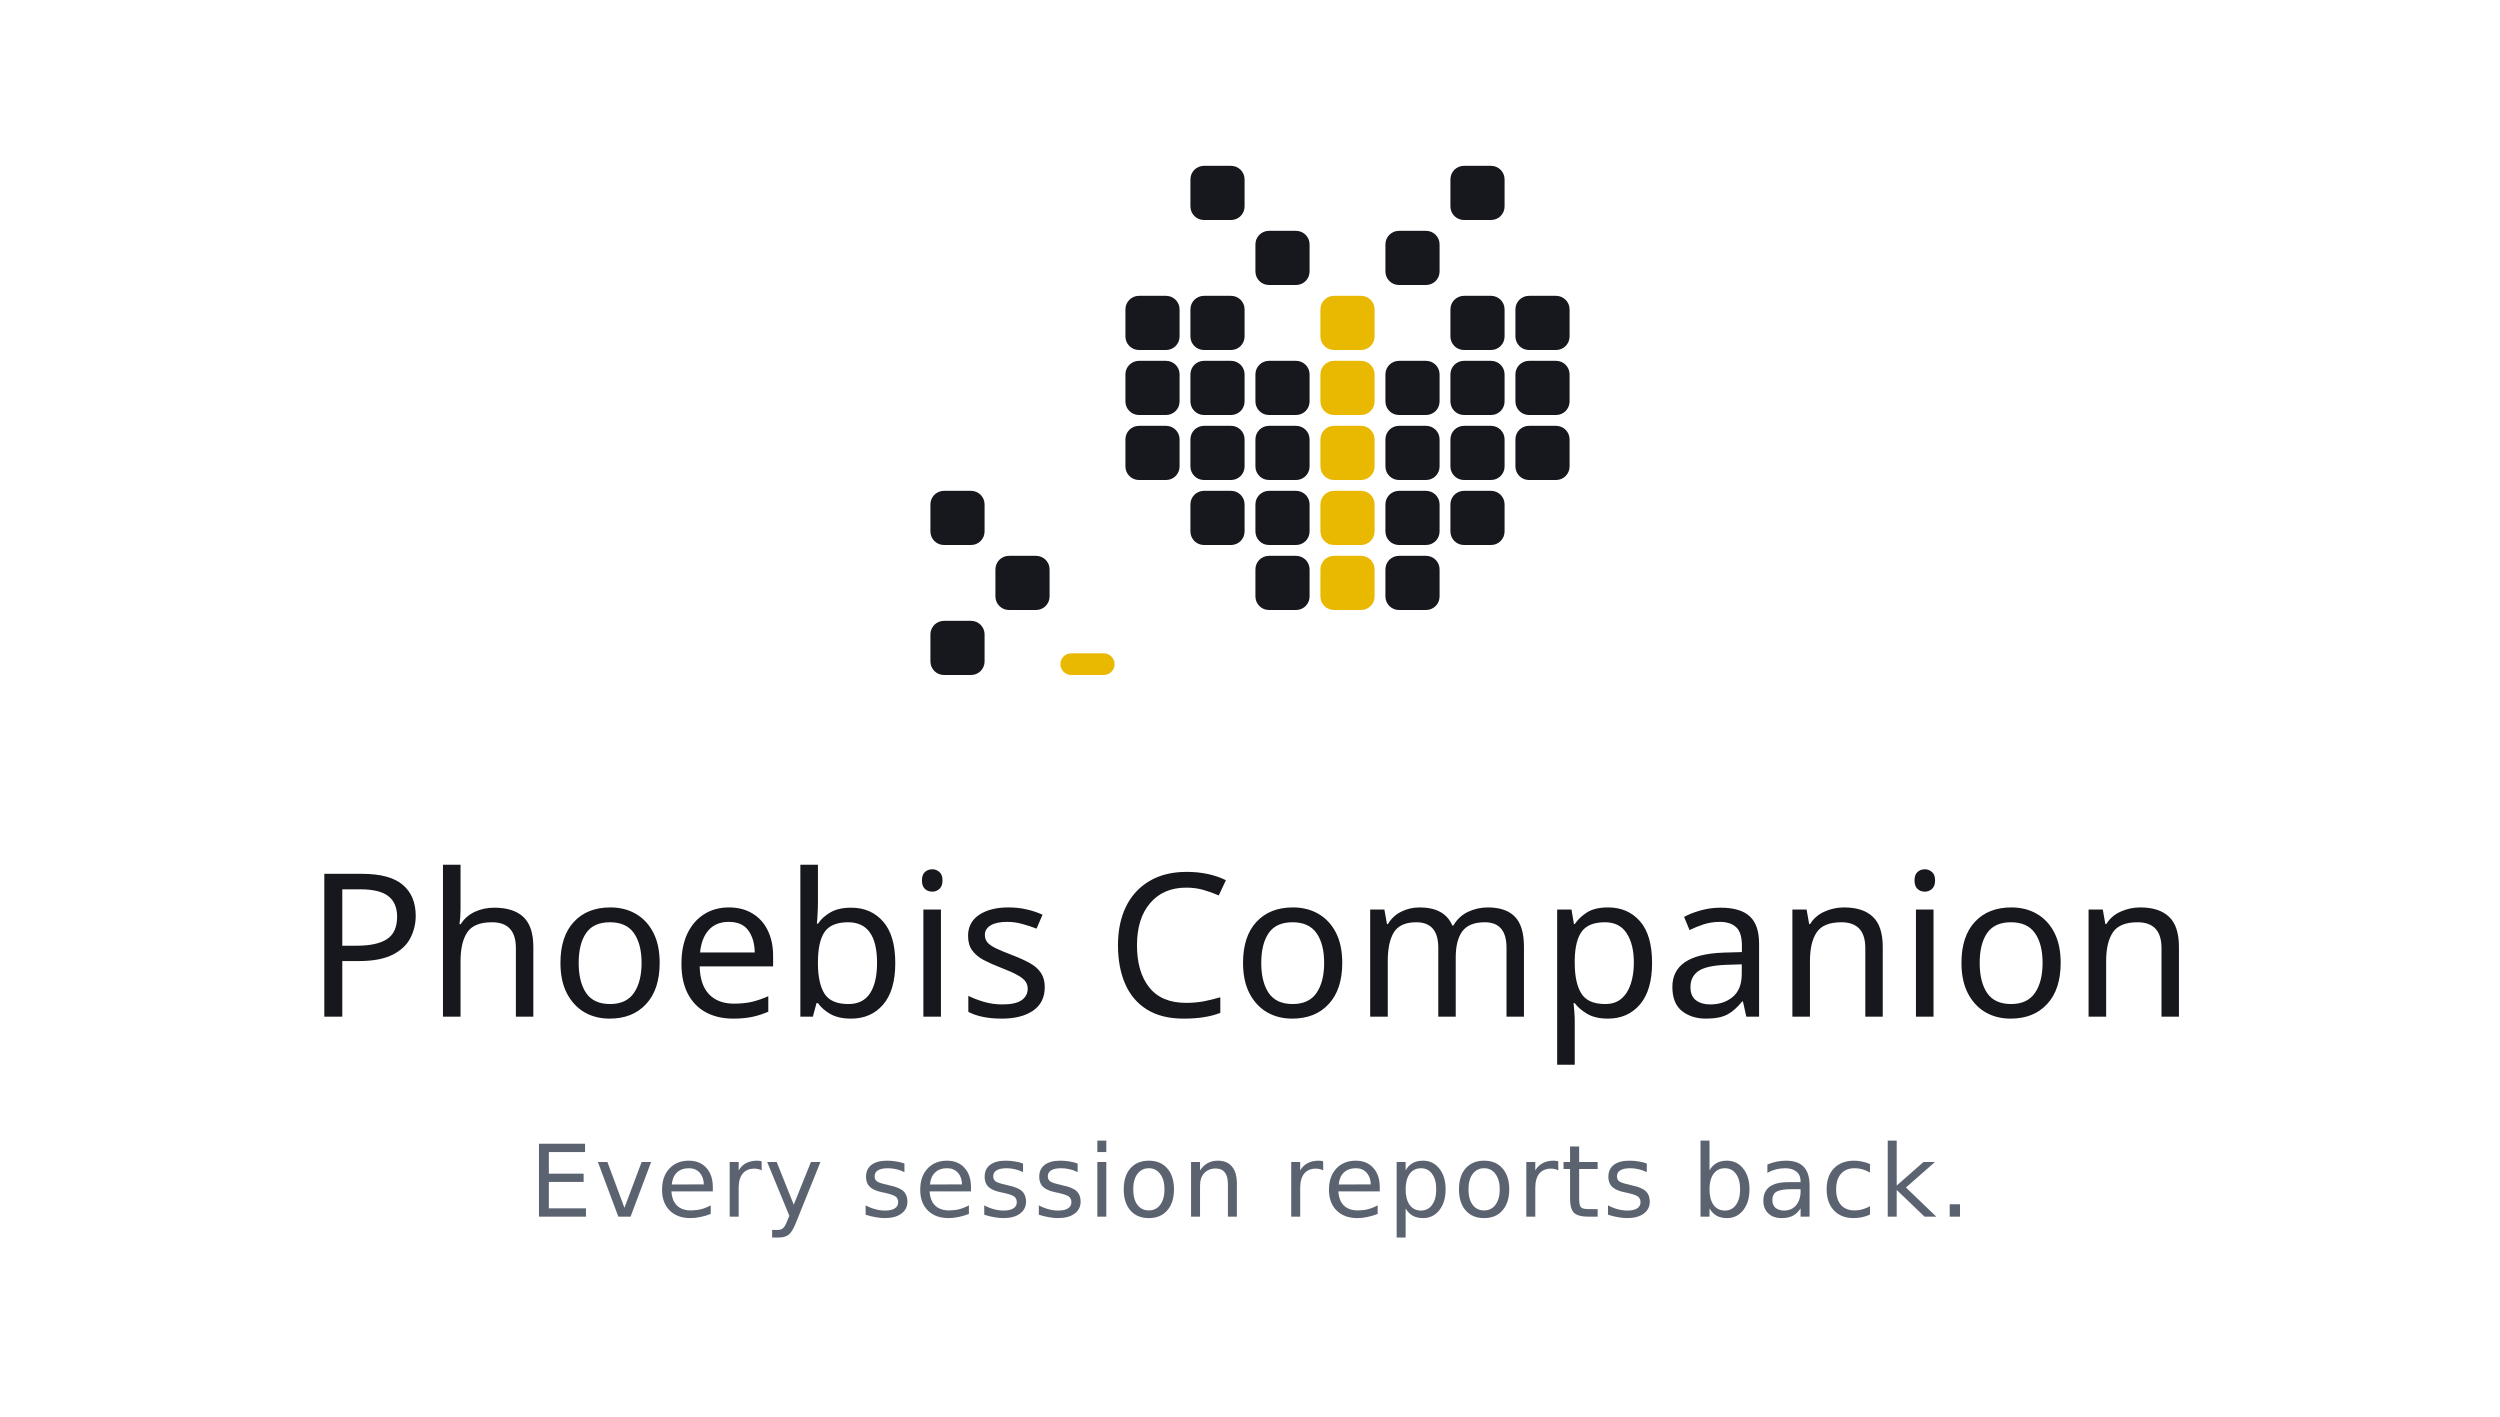
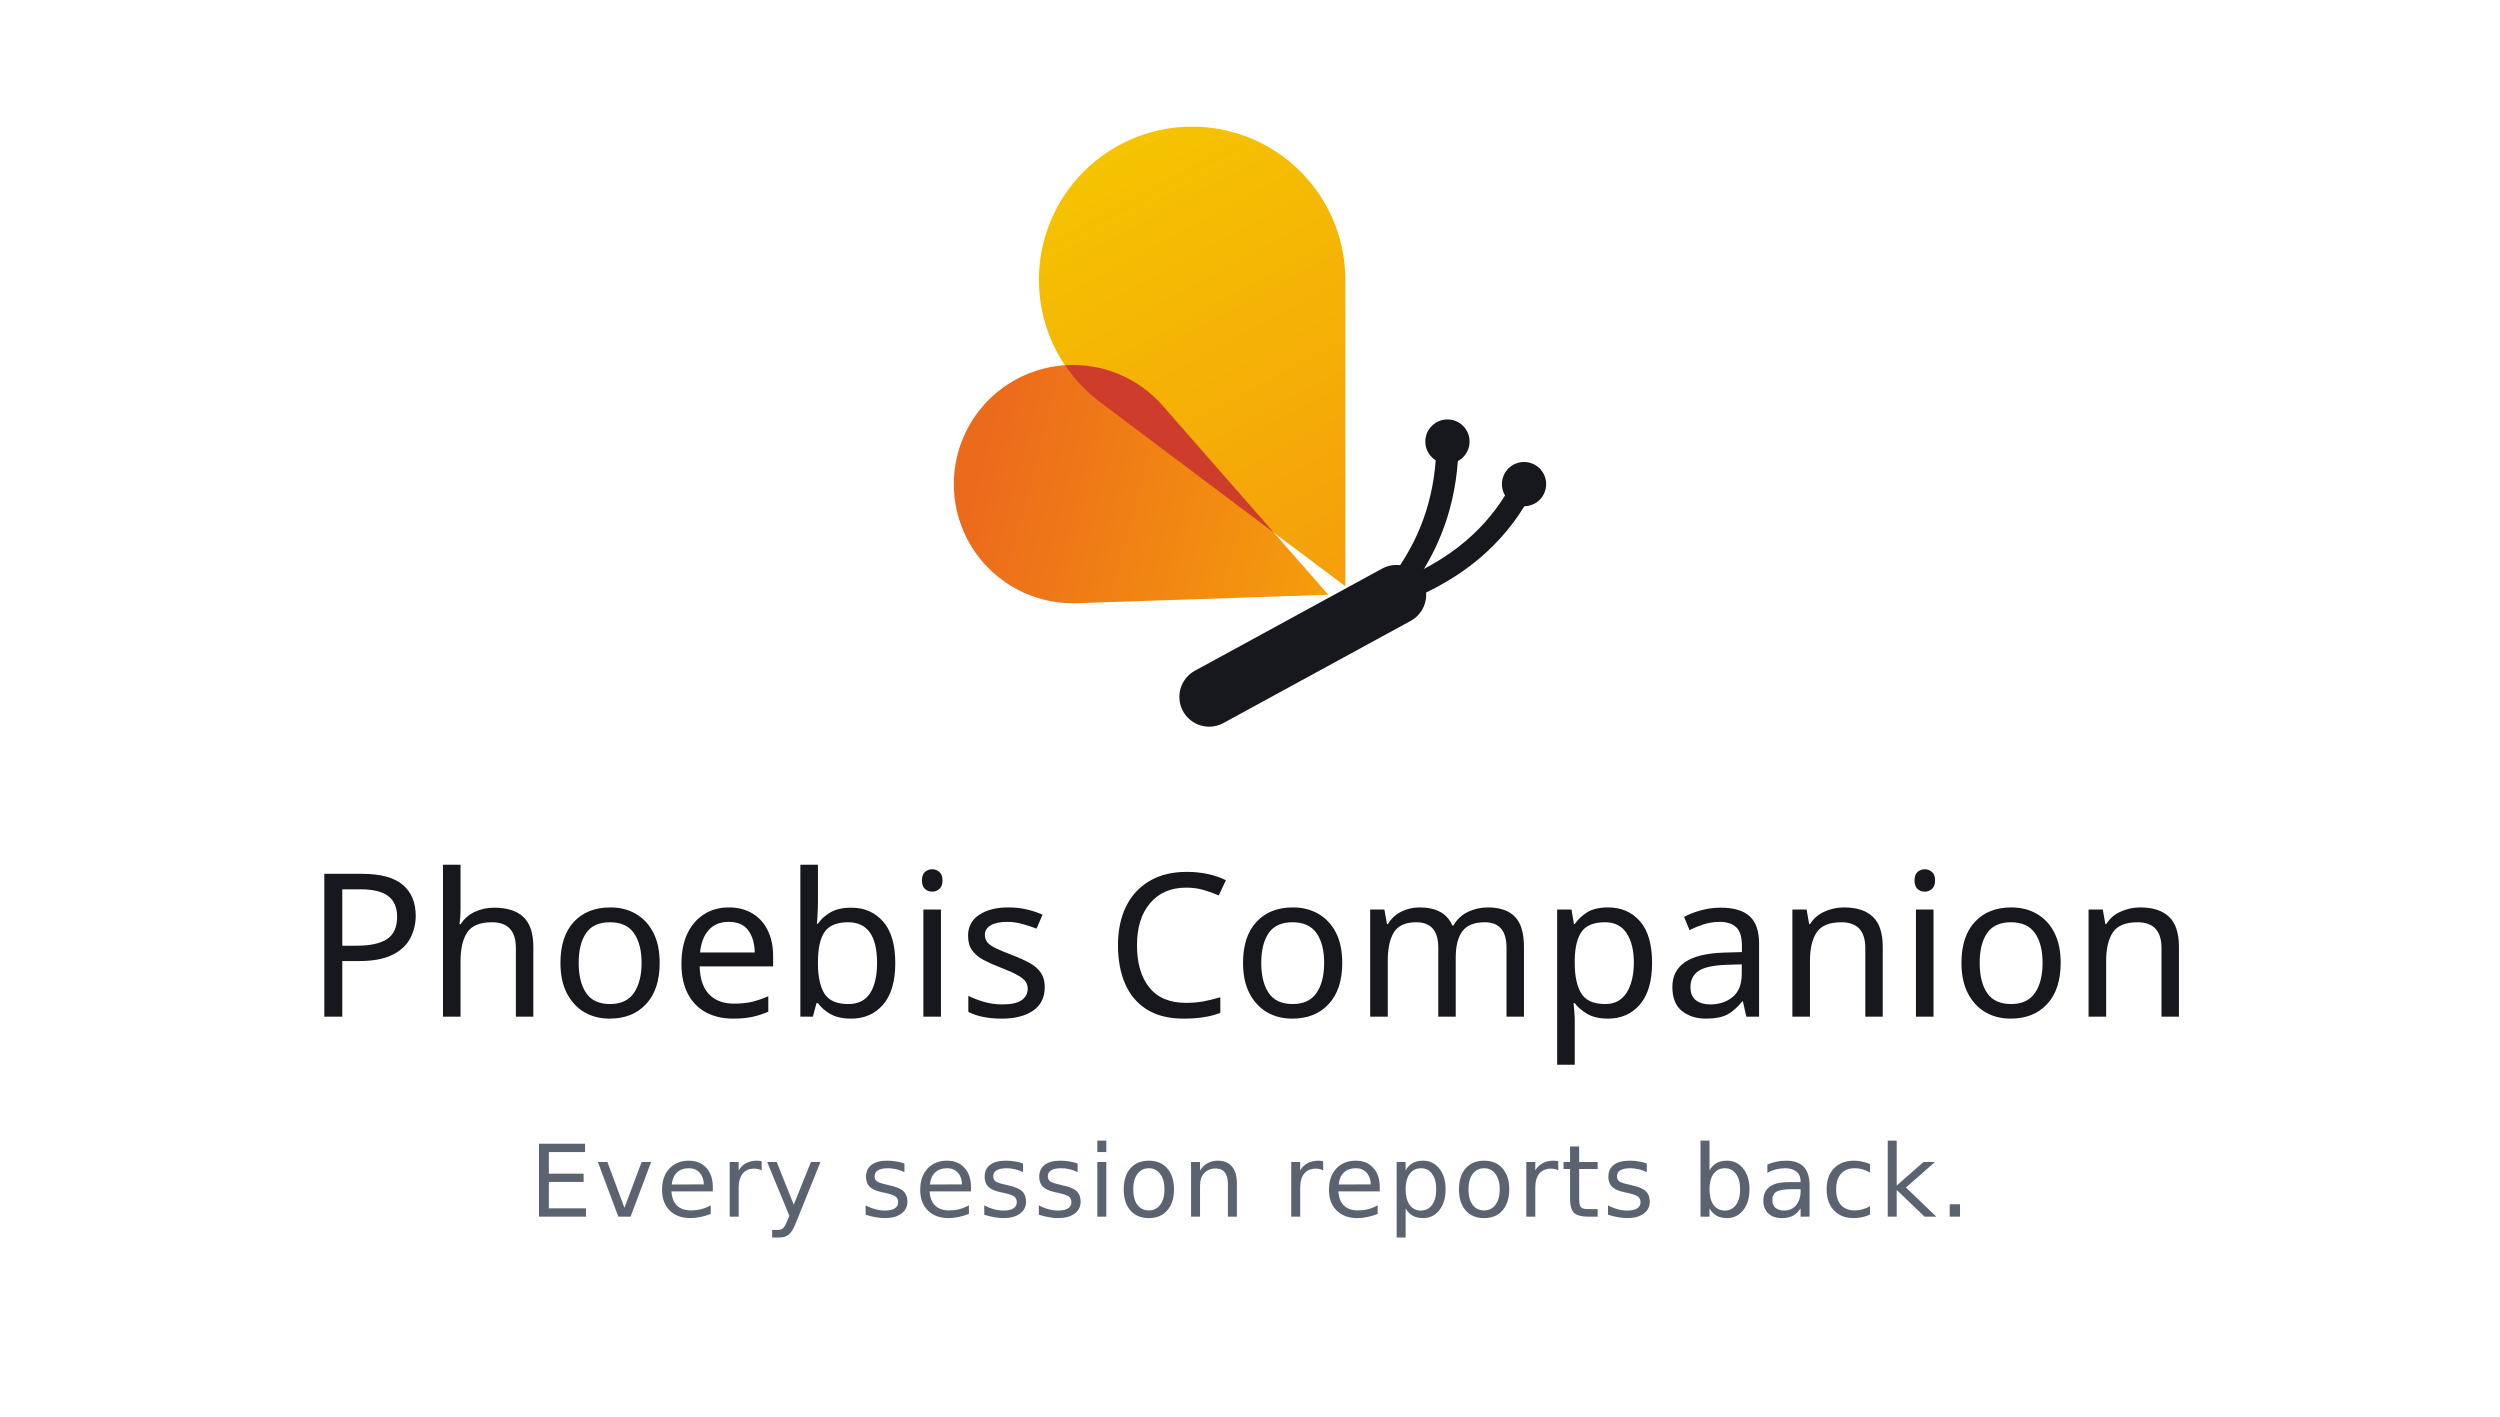
<svg xmlns="http://www.w3.org/2000/svg" viewBox="0 0 300 170" role="img" aria-label="Phoebis Companion">
-   <g transform="translate(107.75 16) scale(0.65)">
-     <rect x="54" y="6" width="10" height="10" rx="2.5" fill="#16181D" />
-     <rect x="102" y="6" width="10" height="10" rx="2.5" fill="#16181D" />
-     <rect x="66" y="18" width="10" height="10" rx="2.5" fill="#16181D" />
-     <rect x="90" y="18" width="10" height="10" rx="2.5" fill="#16181D" />
-     <rect x="42" y="30" width="10" height="10" rx="2.5" fill="#16181D" />
-     <rect x="54" y="30" width="10" height="10" rx="2.5" fill="#16181D" />
-     <rect x="78" y="30" width="10" height="10" rx="2.5" fill="#E9B800" />
-     <rect x="102" y="30" width="10" height="10" rx="2.5" fill="#16181D" />
-     <rect x="114" y="30" width="10" height="10" rx="2.5" fill="#16181D" />
-     <rect x="42" y="42" width="10" height="10" rx="2.5" fill="#16181D" />
-     <rect x="54" y="42" width="10" height="10" rx="2.5" fill="#16181D" />
-     <rect x="66" y="42" width="10" height="10" rx="2.5" fill="#16181D" />
-     <rect x="78" y="42" width="10" height="10" rx="2.5" fill="#E9B800" />
-     <rect x="90" y="42" width="10" height="10" rx="2.5" fill="#16181D" />
-     <rect x="102" y="42" width="10" height="10" rx="2.5" fill="#16181D" />
-     <rect x="114" y="42" width="10" height="10" rx="2.5" fill="#16181D" />
-     <rect x="42" y="54" width="10" height="10" rx="2.5" fill="#16181D" />
-     <rect x="54" y="54" width="10" height="10" rx="2.5" fill="#16181D" />
-     <rect x="66" y="54" width="10" height="10" rx="2.5" fill="#16181D" />
-     <rect x="78" y="54" width="10" height="10" rx="2.5" fill="#E9B800" />
-     <rect x="90" y="54" width="10" height="10" rx="2.5" fill="#16181D" />
-     <rect x="102" y="54" width="10" height="10" rx="2.5" fill="#16181D" />
-     <rect x="114" y="54" width="10" height="10" rx="2.5" fill="#16181D" />
-     <rect x="54" y="66" width="10" height="10" rx="2.5" fill="#16181D" />
-     <rect x="66" y="66" width="10" height="10" rx="2.5" fill="#16181D" />
-     <rect x="78" y="66" width="10" height="10" rx="2.5" fill="#E9B800" />
-     <rect x="90" y="66" width="10" height="10" rx="2.5" fill="#16181D" />
-     <rect x="102" y="66" width="10" height="10" rx="2.5" fill="#16181D" />
-     <rect x="66" y="78" width="10" height="10" rx="2.5" fill="#16181D" />
-     <rect x="78" y="78" width="10" height="10" rx="2.5" fill="#E9B800" />
-     <rect x="90" y="78" width="10" height="10" rx="2.5" fill="#16181D" />
-     <rect x="6" y="66" width="10" height="10" rx="2.5" fill="#16181D" />
-     <rect x="18" y="78" width="10" height="10" rx="2.5" fill="#16181D" />
-     <rect x="6" y="90" width="10" height="10" rx="2.5" fill="#16181D" />
-     <rect x="30" y="96" width="10" height="4" rx="2" fill="#E9B800" />
-   </g>
+   <defs>
+     <linearGradient id="companion-light-a" gradientUnits="userSpaceOnUse" x1="159.396" y1="71.37" x2="116.502" y2="60.136">
+       <stop offset="0" stop-color="#F59E0B" />
+       <stop offset="1" stop-color="#EC6A1C" />
+     </linearGradient>
+     <linearGradient id="companion-light-b" gradientUnits="userSpaceOnUse" x1="132.843" y1="17.243" x2="161.438" y2="70.349">
+       <stop offset="0" stop-color="#F5C400" />
+       <stop offset="1" stop-color="#F59E0B" />
+     </linearGradient>
+   </defs>
+   <path d="M159.396 71.37L139.512 48.672A14.298 14.298 0 1 0 129.238 72.383Z" fill="url(#companion-light-a)" />
+   <path d="M161.438 70.349L161.438 33.583A18.383 18.383 0 1 0 132.026 48.289Z" fill="url(#companion-light-b)" />
+   <path d="M152.875 63.926L139.512 48.672A14.298 14.298 0 0 0 127.792 43.828A18.383 18.383 0 0 0 132.026 48.289Z" fill="#CE3D2C" />
+   <path d="M168.587 69.328Q173.694 62.179 173.694 52.987" fill="none" stroke="#16181D" stroke-width="2.655" stroke-linecap="round" />
+   <circle cx="173.694" cy="52.987" r="2.655" fill="#16181D" />
+   <path d="M169.609 70.349Q178.8 66.264 182.885 58.094" fill="none" stroke="#16181D" stroke-width="2.655" stroke-linecap="round" />
+   <circle cx="182.885" cy="58.094" r="2.655" fill="#16181D" />
+   <path d="M145.098 83.626L167.566 71.37" fill="none" stroke="#16181D" stroke-width="7.149" stroke-linecap="round" />
  <text x="150" y="122" text-anchor="middle" font-family="Audiowide" font-size="24" fill="#16181D">Phoebis Companion</text>
  <text x="150" y="146" text-anchor="middle" font-family="DejaVu Sans" font-size="12" letter-spacing="0.3" fill="#5C6370">Every session reports back.</text>
</svg>
